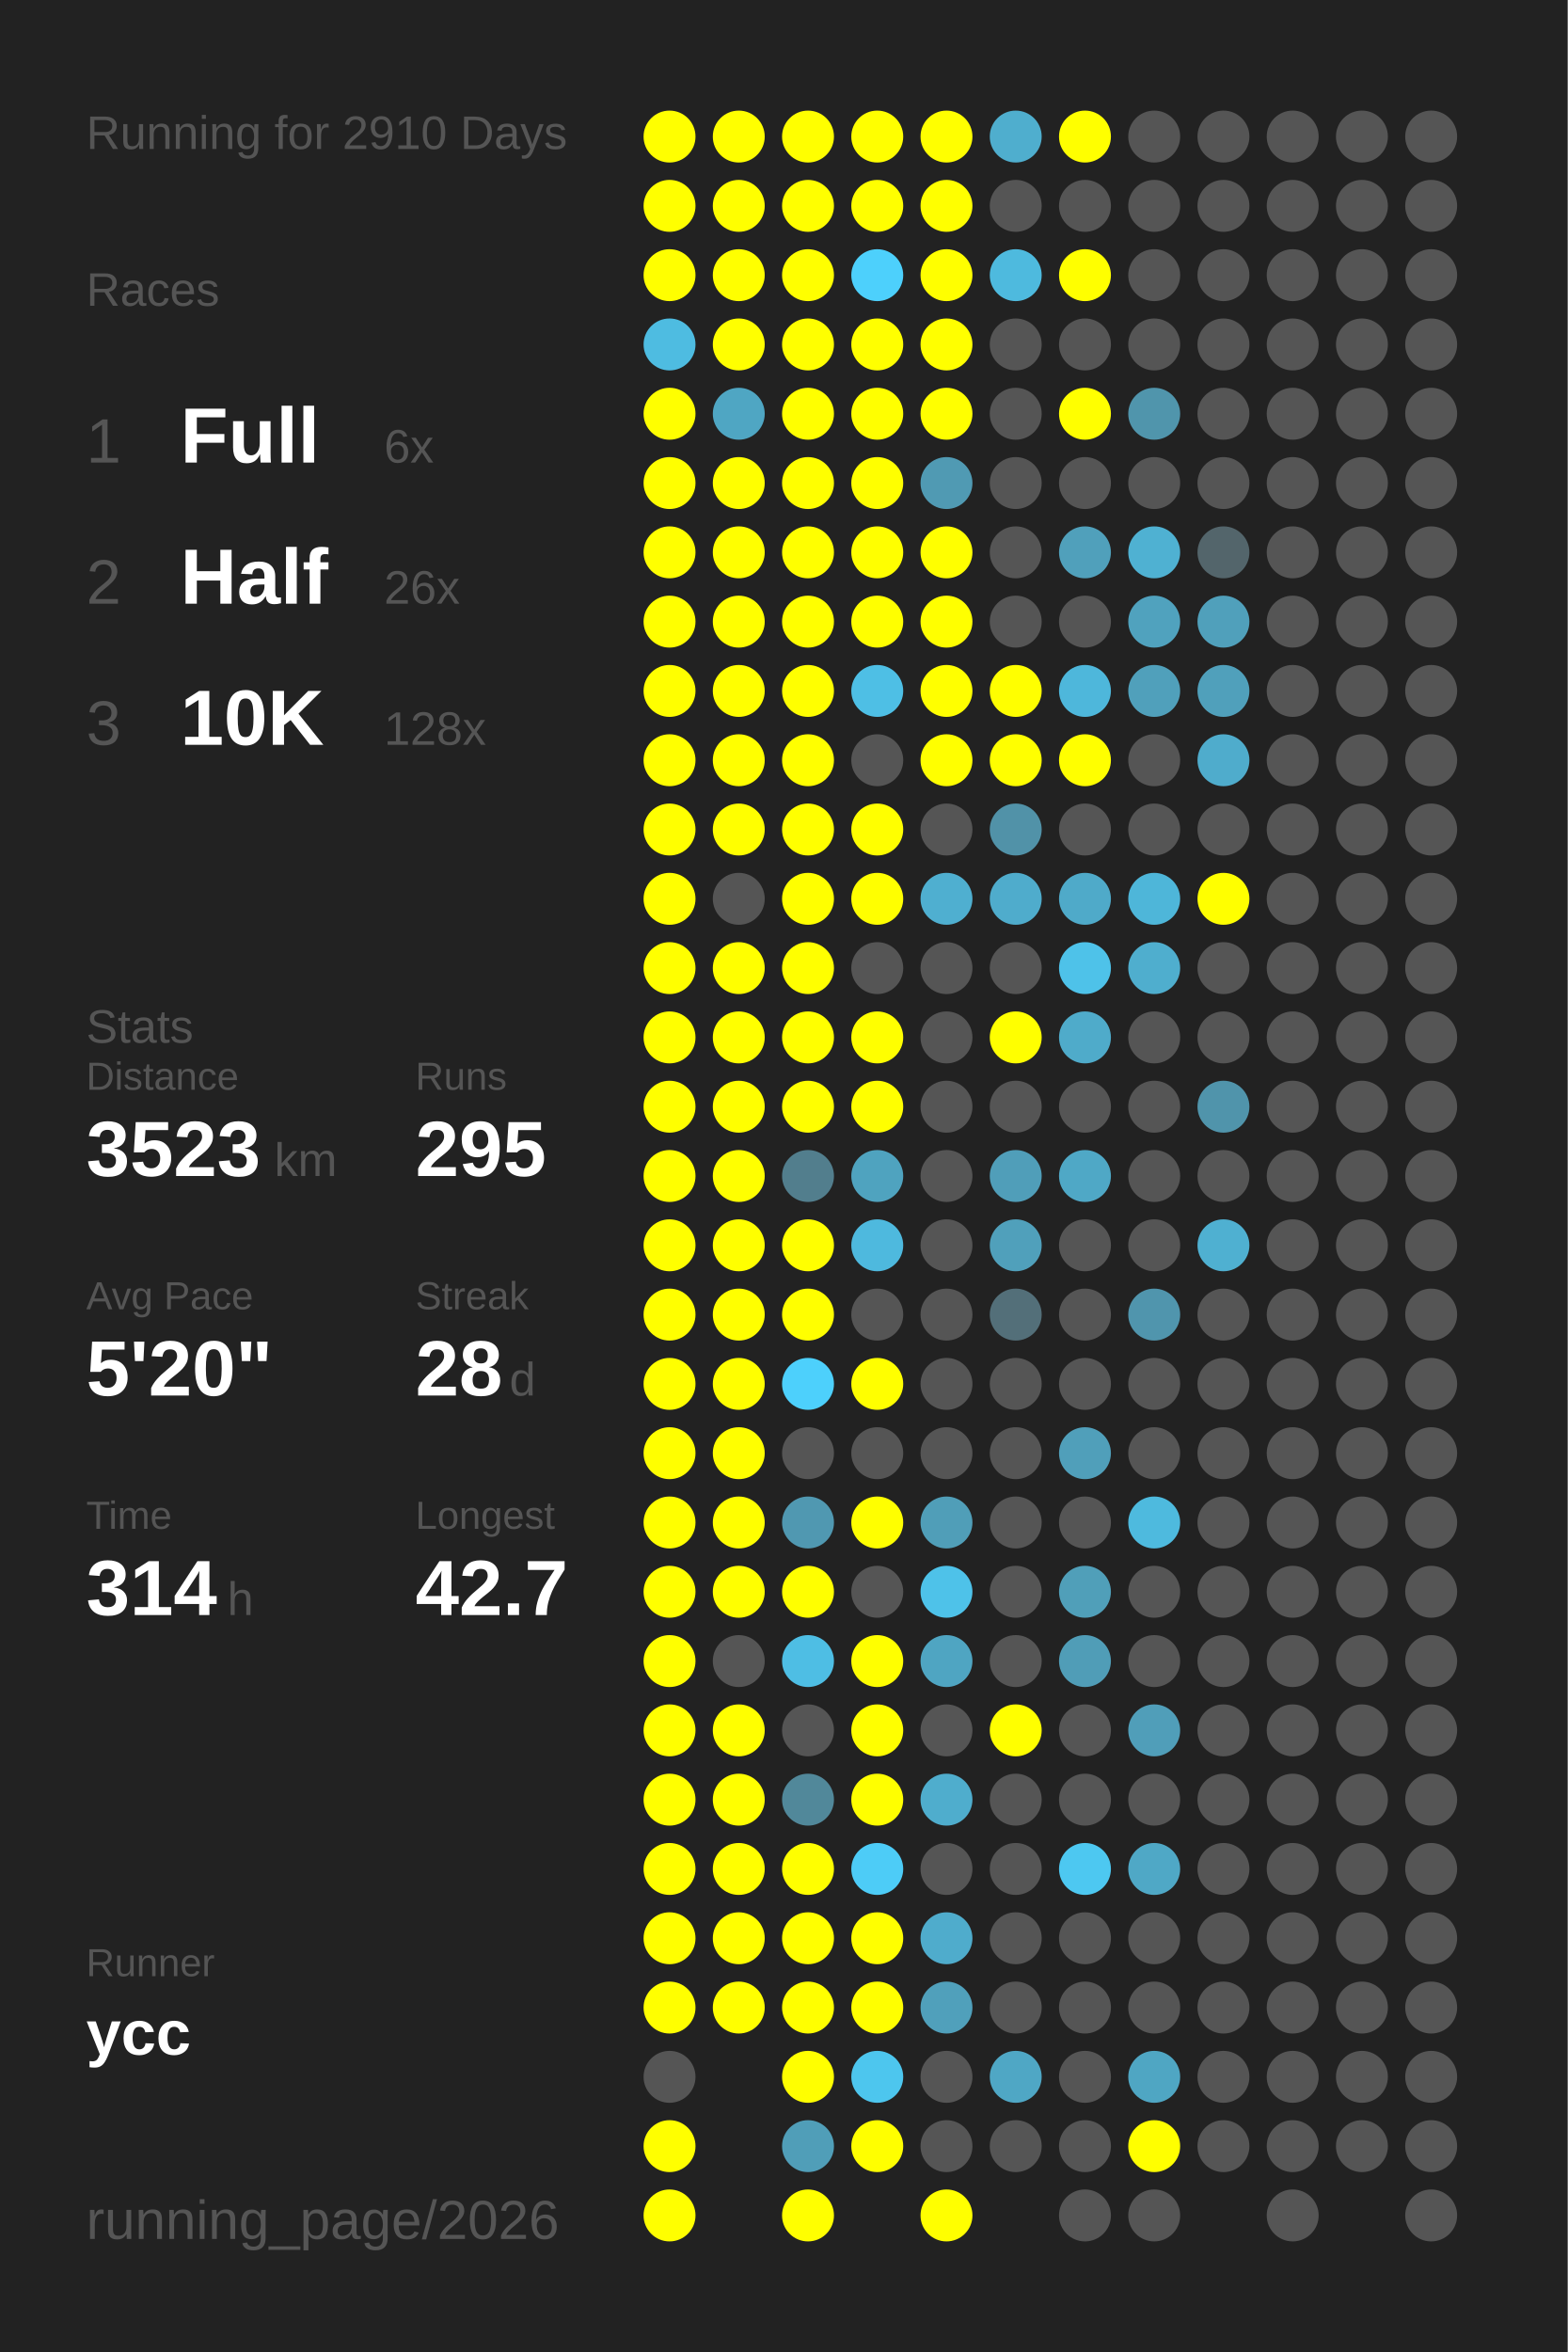
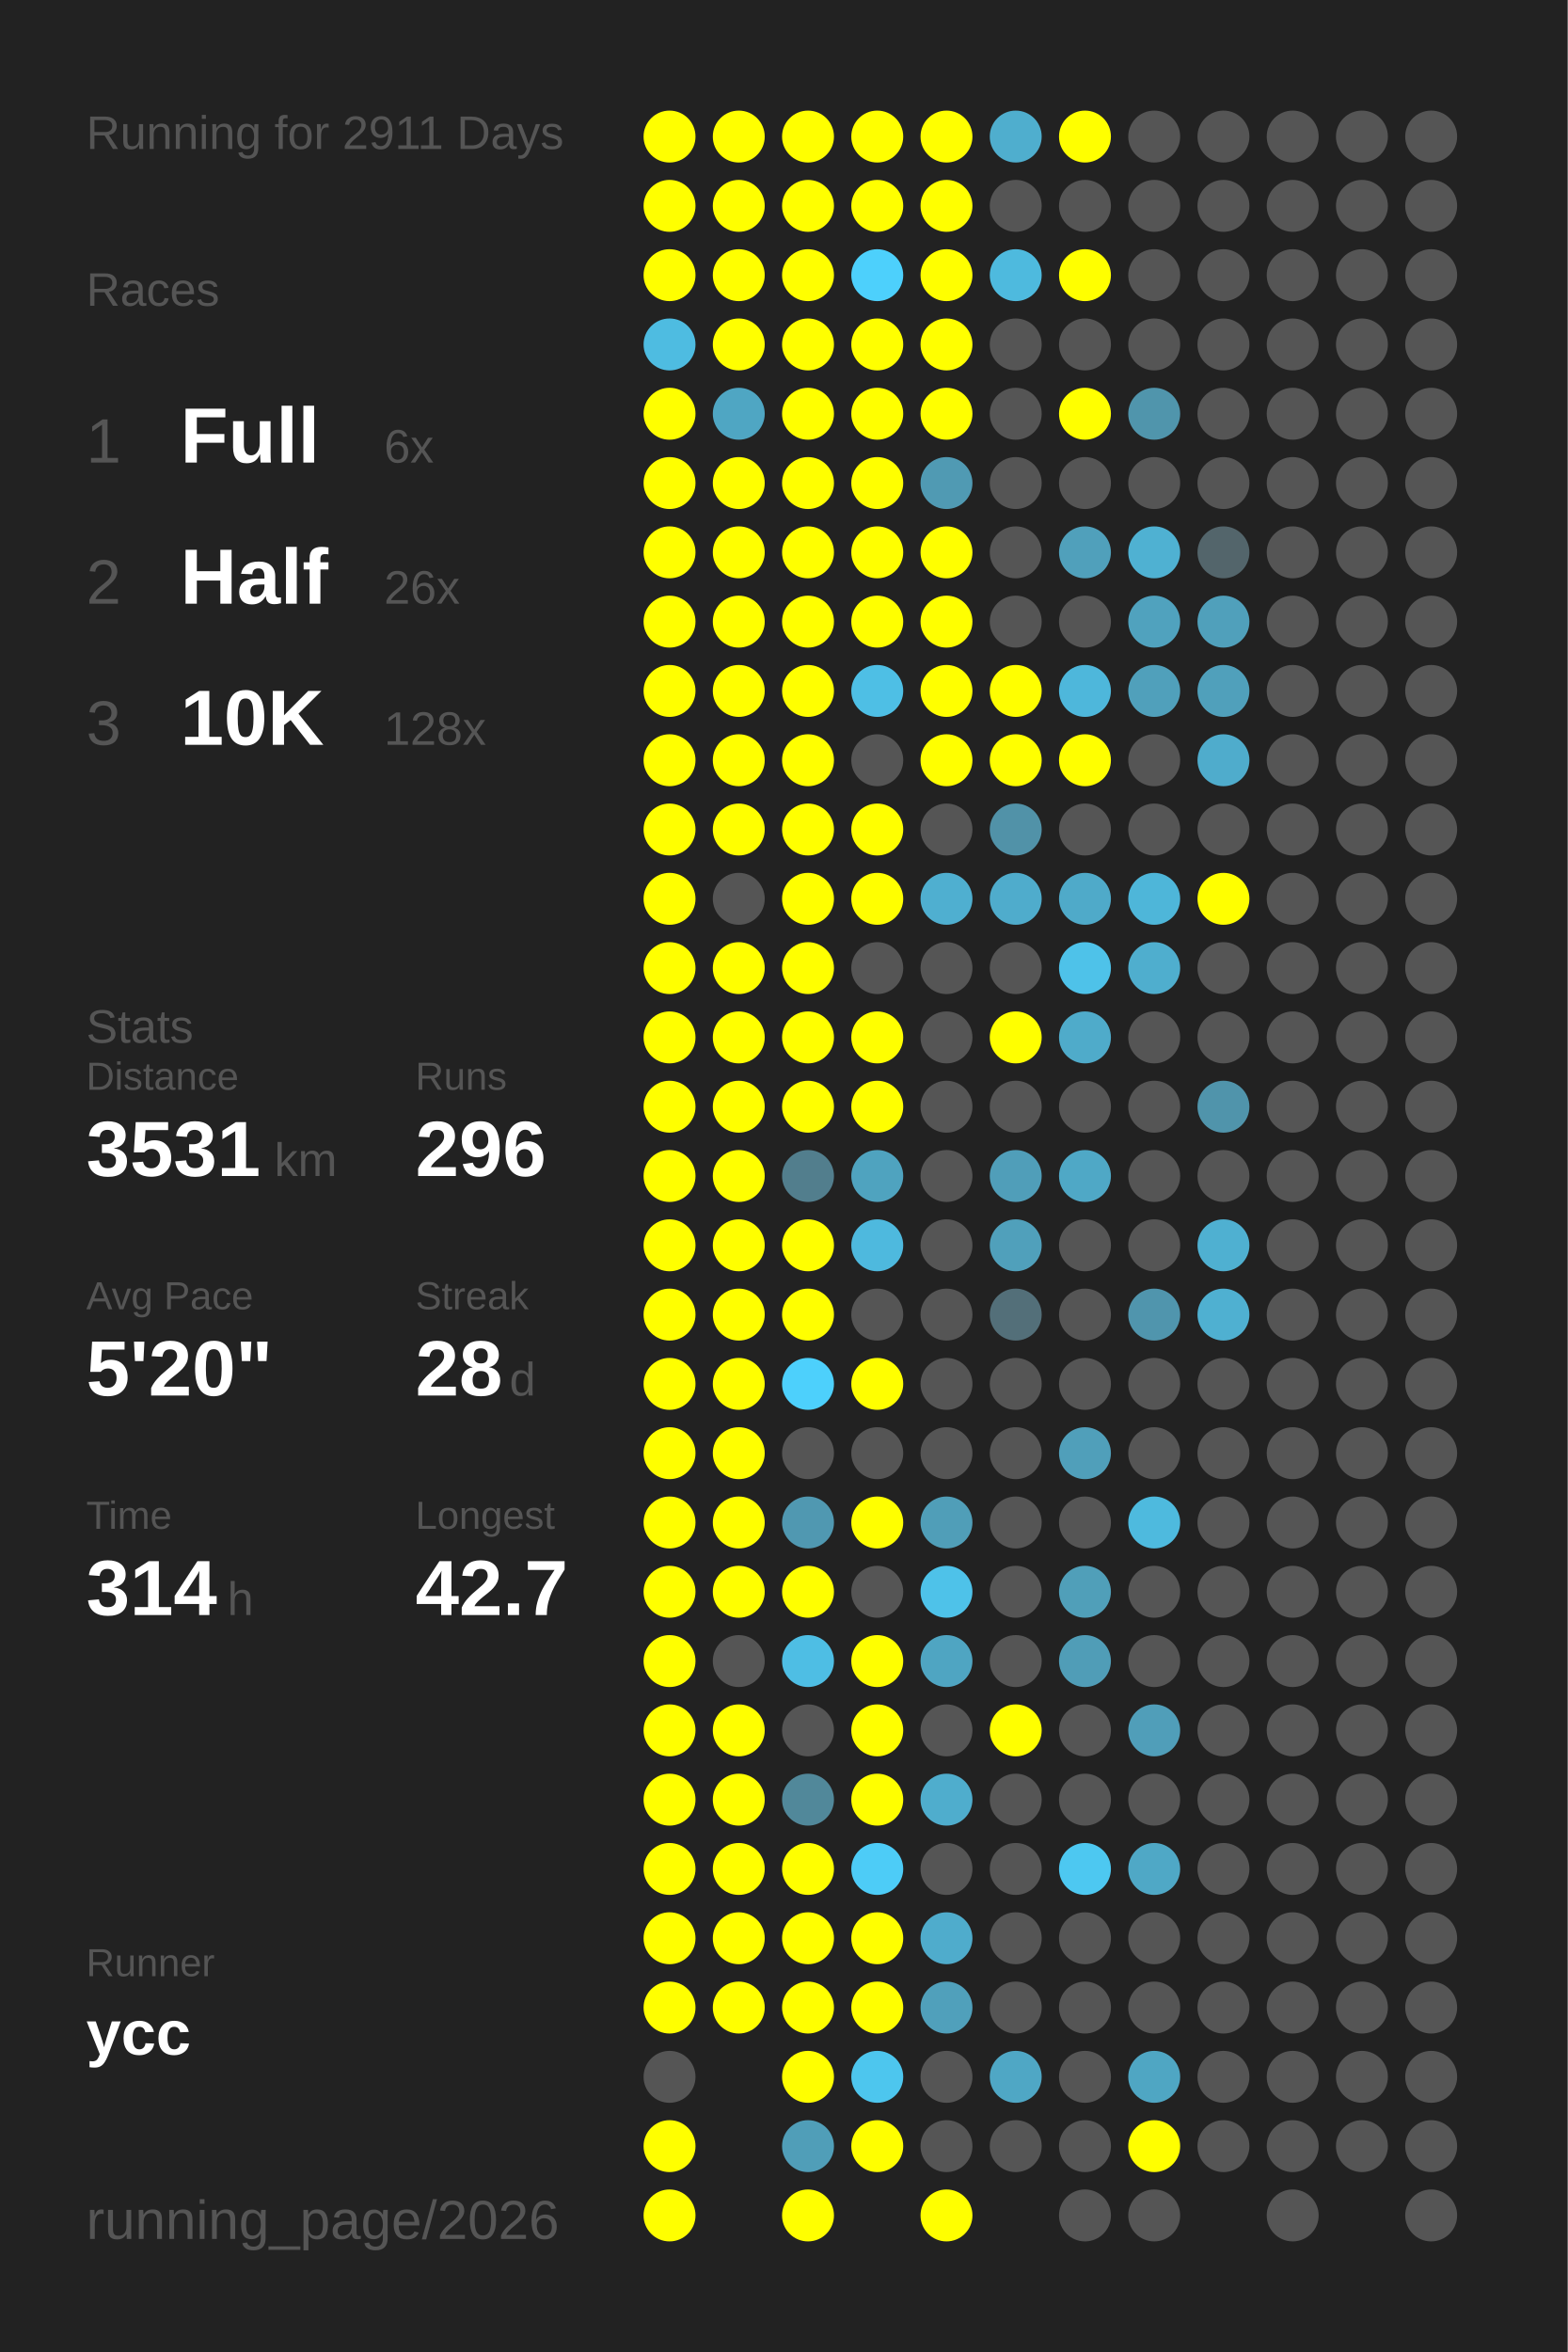
<svg xmlns="http://www.w3.org/2000/svg" baseProfile="full" height="300mm" version="1.1" viewBox="0,0,200,300" width="200mm">
  <defs />
  <rect fill="#222222" height="300" width="200" x="0" y="0" />
-   <text fill="#555555" style="font-size:6px; font-family:Arial;" x="11" y="19">Running for 2910 Days</text>
+   <text fill="#555555" style="font-size:6px; font-family:Arial;" x="11" y="19">Running for 2911 Days</text>
  <text fill="#555555" style="font-size:6px; font-family:Arial;" x="11" y="39">Races</text>
  <text fill="#555555" style="font-size:8px; font-family:Arial;" x="11" y="59">1</text>
  <text fill="#FFFFFF" style="font-size:10px; font-family:Arial; font-weight:bold;" x="23" y="59">Full</text>
  <text fill="#555555" style="font-size:6px; font-family:Arial;" x="49" y="59">6x</text>
  <text fill="#555555" style="font-size:8px; font-family:Arial;" x="11" y="77">2</text>
  <text fill="#FFFFFF" style="font-size:10px; font-family:Arial; font-weight:bold;" x="23" y="77">Half</text>
  <text fill="#555555" style="font-size:6px; font-family:Arial;" x="49" y="77">26x</text>
  <text fill="#555555" style="font-size:8px; font-family:Arial;" x="11" y="95">3</text>
  <text fill="#FFFFFF" style="font-size:10px; font-family:Arial; font-weight:bold;" x="23" y="95">10K</text>
  <text fill="#555555" style="font-size:6px; font-family:Arial;" x="49" y="95">128x</text>
  <text fill="#555555" style="font-size:6px; font-family:Arial;" x="11" y="133">Stats</text>
  <text fill="#555555" style="font-size:5px; font-family:Arial;" x="11" y="139">Distance</text>
-   <text fill="#FFFFFF" style="font-size:10px; font-family:Arial; font-weight:bold;" x="11" y="150">3523</text>
+   <text fill="#FFFFFF" style="font-size:10px; font-family:Arial; font-weight:bold;" x="11" y="150">3531</text>
  <text fill="#555555" style="font-size:6px; font-family:Arial;" x="35" y="150">km</text>
  <text fill="#555555" style="font-size:5px; font-family:Arial;" x="53" y="139">Runs</text>
-   <text fill="#FFFFFF" style="font-size:10px; font-family:Arial; font-weight:bold;" x="53" y="150">295</text>
+   <text fill="#FFFFFF" style="font-size:10px; font-family:Arial; font-weight:bold;" x="53" y="150">296</text>
  <text fill="#555555" style="font-size:5px; font-family:Arial;" x="11" y="167">Avg Pace</text>
  <text fill="#FFFFFF" style="font-size:10px; font-family:Arial; font-weight:bold;" x="11" y="178">5'20"</text>
  <text fill="#555555" style="font-size:5px; font-family:Arial;" x="53" y="167">Streak</text>
  <text fill="#FFFFFF" style="font-size:10px; font-family:Arial; font-weight:bold;" x="53" y="178">28</text>
  <text fill="#555555" style="font-size:6px; font-family:Arial;" x="65" y="178">d</text>
  <text fill="#555555" style="font-size:5px; font-family:Arial;" x="11" y="195">Time</text>
  <text fill="#FFFFFF" style="font-size:10px; font-family:Arial; font-weight:bold;" x="11" y="206">314</text>
  <text fill="#555555" style="font-size:6px; font-family:Arial;" x="29" y="206">h</text>
  <text fill="#555555" style="font-size:5px; font-family:Arial;" x="53" y="195">Longest</text>
  <text fill="#FFFFFF" style="font-size:10px; font-family:Arial; font-weight:bold;" x="53" y="206">42.7</text>
  <text fill="#555555" style="font-size:5px; font-family:Arial;" x="11" y="252.065">Runner</text>
  <text fill="#FFFFFF" style="font-size:8px; font-family:Arial; font-weight:bold;" x="11" y="262.065">ycc</text>
  <text fill="#555555" style="font-size:7px; font-family:Arial;" x="11" y="285.581">running_page/2026</text>
  <circle cx="85.417" cy="17.419" fill="#FFFF00" r="3.312" />
  <circle cx="85.417" cy="26.258" fill="#FFFF00" r="3.312" />
  <circle cx="85.417" cy="35.097" fill="#FFFF00" r="3.312" />
  <circle cx="85.417" cy="43.935" fill="#4ebce1" r="3.312" />
  <circle cx="85.417" cy="52.774" fill="#FFFF00" r="3.312" />
  <circle cx="85.417" cy="61.613" fill="#FFFF00" r="3.312" />
  <circle cx="85.417" cy="70.452" fill="#FFFF00" r="3.312" />
  <circle cx="85.417" cy="79.29" fill="#FFFF00" r="3.312" />
  <circle cx="85.417" cy="88.129" fill="#FFFF00" r="3.312" />
  <circle cx="85.417" cy="96.968" fill="#FFFF00" r="3.312" />
  <circle cx="85.417" cy="105.806" fill="#FFFF00" r="3.312" />
  <circle cx="85.417" cy="114.645" fill="#FFFF00" r="3.312" />
  <circle cx="85.417" cy="123.484" fill="#FFFF00" r="3.312" />
  <circle cx="85.417" cy="132.323" fill="#FFFF00" r="3.312" />
  <circle cx="85.417" cy="141.161" fill="#FFFF00" r="3.312" />
  <circle cx="85.417" cy="150" fill="#FFFF00" r="3.312" />
  <circle cx="85.417" cy="158.839" fill="#FFFF00" r="3.312" />
  <circle cx="85.417" cy="167.677" fill="#FFFF00" r="3.312" />
  <circle cx="85.417" cy="176.516" fill="#FFFF00" r="3.312" />
  <circle cx="85.417" cy="185.355" fill="#FFFF00" r="3.312" />
  <circle cx="85.417" cy="194.194" fill="#FFFF00" r="3.312" />
  <circle cx="85.417" cy="203.032" fill="#FFFF00" r="3.312" />
  <circle cx="85.417" cy="211.871" fill="#FFFF00" r="3.312" />
  <circle cx="85.417" cy="220.71" fill="#FFFF00" r="3.312" />
  <circle cx="85.417" cy="229.548" fill="#FFFF00" r="3.312" />
  <circle cx="85.417" cy="238.387" fill="#FFFF00" r="3.312" />
  <circle cx="85.417" cy="247.226" fill="#FFFF00" r="3.312" />
  <circle cx="85.417" cy="256.065" fill="#FFFF00" r="3.312" />
  <circle cx="85.417" cy="264.903" fill="#555555" r="3.312" />
  <circle cx="85.417" cy="273.742" fill="#FFFF00" r="3.312" />
  <circle cx="85.417" cy="282.581" fill="#FFFF00" r="3.312" />
  <circle cx="94.25" cy="17.419" fill="#FFFF00" r="3.312" />
  <circle cx="94.25" cy="26.258" fill="#FFFF00" r="3.312" />
  <circle cx="94.25" cy="35.097" fill="#FFFF00" r="3.312" />
  <circle cx="94.25" cy="43.935" fill="#FFFF00" r="3.312" />
  <circle cx="94.25" cy="52.774" fill="#4fa6c3" r="3.312" />
  <circle cx="94.25" cy="61.613" fill="#FFFF00" r="3.312" />
  <circle cx="94.25" cy="70.452" fill="#FFFF00" r="3.312" />
  <circle cx="94.25" cy="79.29" fill="#FFFF00" r="3.312" />
  <circle cx="94.25" cy="88.129" fill="#FFFF00" r="3.312" />
  <circle cx="94.25" cy="96.968" fill="#FFFF00" r="3.312" />
  <circle cx="94.25" cy="105.806" fill="#FFFF00" r="3.312" />
  <circle cx="94.25" cy="114.645" fill="#555555" r="3.312" />
  <circle cx="94.25" cy="123.484" fill="#FFFF00" r="3.312" />
  <circle cx="94.25" cy="132.323" fill="#FFFF00" r="3.312" />
  <circle cx="94.25" cy="141.161" fill="#FFFF00" r="3.312" />
  <circle cx="94.25" cy="150" fill="#FFFF00" r="3.312" />
  <circle cx="94.25" cy="158.839" fill="#FFFF00" r="3.312" />
  <circle cx="94.25" cy="167.677" fill="#FFFF00" r="3.312" />
  <circle cx="94.25" cy="176.516" fill="#FFFF00" r="3.312" />
  <circle cx="94.25" cy="185.355" fill="#FFFF00" r="3.312" />
  <circle cx="94.25" cy="194.194" fill="#FFFF00" r="3.312" />
  <circle cx="94.25" cy="203.032" fill="#FFFF00" r="3.312" />
  <circle cx="94.25" cy="211.871" fill="#555555" r="3.312" />
  <circle cx="94.25" cy="220.71" fill="#FFFF00" r="3.312" />
  <circle cx="94.25" cy="229.548" fill="#FFFF00" r="3.312" />
  <circle cx="94.25" cy="238.387" fill="#FFFF00" r="3.312" />
  <circle cx="94.25" cy="247.226" fill="#FFFF00" r="3.312" />
  <circle cx="94.25" cy="256.065" fill="#FFFF00" r="3.312" />
  <circle cx="103.083" cy="17.419" fill="#FFFF00" r="3.312" />
  <circle cx="103.083" cy="26.258" fill="#FFFF00" r="3.312" />
  <circle cx="103.083" cy="35.097" fill="#FFFF00" r="3.312" />
  <circle cx="103.083" cy="43.935" fill="#FFFF00" r="3.312" />
  <circle cx="103.083" cy="52.774" fill="#FFFF00" r="3.312" />
  <circle cx="103.083" cy="61.613" fill="#FFFF00" r="3.312" />
  <circle cx="103.083" cy="70.452" fill="#FFFF00" r="3.312" />
  <circle cx="103.083" cy="79.29" fill="#FFFF00" r="3.312" />
  <circle cx="103.083" cy="88.129" fill="#FFFF00" r="3.312" />
  <circle cx="103.083" cy="96.968" fill="#FFFF00" r="3.312" />
  <circle cx="103.083" cy="105.806" fill="#FFFF00" r="3.312" />
  <circle cx="103.083" cy="114.645" fill="#FFFF00" r="3.312" />
  <circle cx="103.083" cy="123.484" fill="#FFFF00" r="3.312" />
  <circle cx="103.083" cy="132.323" fill="#FFFF00" r="3.312" />
  <circle cx="103.083" cy="141.161" fill="#FFFF00" r="3.312" />
  <circle cx="103.083" cy="150" fill="#527e8d" r="3.312" />
  <circle cx="103.083" cy="158.839" fill="#FFFF00" r="3.312" />
  <circle cx="103.083" cy="167.677" fill="#FFFF00" r="3.312" />
  <circle cx="103.083" cy="176.516" fill="#4dd0fc" r="3.312" />
  <circle cx="103.083" cy="185.355" fill="#555555" r="3.312" />
  <circle cx="103.083" cy="194.194" fill="#5098b1" r="3.312" />
  <circle cx="103.083" cy="203.032" fill="#FFFF00" r="3.312" />
  <circle cx="103.083" cy="211.871" fill="#4ebee4" r="3.312" />
  <circle cx="103.083" cy="220.71" fill="#555555" r="3.312" />
  <circle cx="103.083" cy="229.548" fill="#51889a" r="3.312" />
  <circle cx="103.083" cy="238.387" fill="#FFFF00" r="3.312" />
  <circle cx="103.083" cy="247.226" fill="#FFFF00" r="3.312" />
  <circle cx="103.083" cy="256.065" fill="#FFFF00" r="3.312" />
  <circle cx="103.083" cy="264.903" fill="#FFFF00" r="3.312" />
  <circle cx="103.083" cy="273.742" fill="#509eb8" r="3.312" />
  <circle cx="103.083" cy="282.581" fill="#FFFF00" r="3.312" />
  <circle cx="111.917" cy="17.419" fill="#FFFF00" r="3.312" />
  <circle cx="111.917" cy="26.258" fill="#FFFF00" r="3.312" />
  <circle cx="111.917" cy="35.097" fill="#4dd0fc" r="3.312" />
  <circle cx="111.917" cy="43.935" fill="#FFFF00" r="3.312" />
  <circle cx="111.917" cy="52.774" fill="#FFFF00" r="3.312" />
  <circle cx="111.917" cy="61.613" fill="#FFFF00" r="3.312" />
  <circle cx="111.917" cy="70.452" fill="#FFFF00" r="3.312" />
  <circle cx="111.917" cy="79.29" fill="#FFFF00" r="3.312" />
  <circle cx="111.917" cy="88.129" fill="#4ebfe5" r="3.312" />
  <circle cx="111.917" cy="96.968" fill="#555555" r="3.312" />
  <circle cx="111.917" cy="105.806" fill="#FFFF00" r="3.312" />
  <circle cx="111.917" cy="114.645" fill="#FFFF00" r="3.312" />
  <circle cx="111.917" cy="123.484" fill="#555555" r="3.312" />
  <circle cx="111.917" cy="132.323" fill="#FFFF00" r="3.312" />
  <circle cx="111.917" cy="141.161" fill="#FFFF00" r="3.312" />
  <circle cx="111.917" cy="150" fill="#4fa3bf" r="3.312" />
  <circle cx="111.917" cy="158.839" fill="#4eb9de" r="3.312" />
  <circle cx="111.917" cy="167.677" fill="#555555" r="3.312" />
  <circle cx="111.917" cy="176.516" fill="#FFFF00" r="3.312" />
  <circle cx="111.917" cy="185.355" fill="#555555" r="3.312" />
  <circle cx="111.917" cy="194.194" fill="#FFFF00" r="3.312" />
  <circle cx="111.917" cy="203.032" fill="#555555" r="3.312" />
  <circle cx="111.917" cy="211.871" fill="#FFFF00" r="3.312" />
  <circle cx="111.917" cy="220.71" fill="#FFFF00" r="3.312" />
  <circle cx="111.917" cy="229.548" fill="#FFFF00" r="3.312" />
  <circle cx="111.917" cy="238.387" fill="#4dccf7" r="3.312" />
  <circle cx="111.917" cy="247.226" fill="#FFFF00" r="3.312" />
  <circle cx="111.917" cy="256.065" fill="#FFFF00" r="3.312" />
  <circle cx="111.917" cy="264.903" fill="#4dc6ee" r="3.312" />
  <circle cx="111.917" cy="273.742" fill="#FFFF00" r="3.312" />
  <circle cx="120.75" cy="17.419" fill="#FFFF00" r="3.312" />
  <circle cx="120.75" cy="26.258" fill="#FFFF00" r="3.312" />
  <circle cx="120.75" cy="35.097" fill="#FFFF00" r="3.312" />
  <circle cx="120.75" cy="43.935" fill="#FFFF00" r="3.312" />
  <circle cx="120.75" cy="52.774" fill="#FFFF00" r="3.312" />
  <circle cx="120.75" cy="61.613" fill="#509ab3" r="3.312" />
  <circle cx="120.75" cy="70.452" fill="#FFFF00" r="3.312" />
  <circle cx="120.75" cy="79.29" fill="#FFFF00" r="3.312" />
  <circle cx="120.75" cy="88.129" fill="#FFFF00" r="3.312" />
  <circle cx="120.75" cy="96.968" fill="#FFFF00" r="3.312" />
  <circle cx="120.75" cy="105.806" fill="#555555" r="3.312" />
  <circle cx="120.75" cy="114.645" fill="#4fafd0" r="3.312" />
  <circle cx="120.75" cy="123.484" fill="#555555" r="3.312" />
  <circle cx="120.75" cy="132.323" fill="#555555" r="3.312" />
  <circle cx="120.75" cy="141.161" fill="#555555" r="3.312" />
  <circle cx="120.75" cy="150" fill="#555555" r="3.312" />
  <circle cx="120.75" cy="158.839" fill="#555555" r="3.312" />
  <circle cx="120.75" cy="167.677" fill="#555555" r="3.312" />
  <circle cx="120.75" cy="176.516" fill="#555555" r="3.312" />
  <circle cx="120.75" cy="185.355" fill="#555555" r="3.312" />
  <circle cx="120.75" cy="194.194" fill="#509eb8" r="3.312" />
  <circle cx="120.75" cy="203.032" fill="#4ec2e9" r="3.312" />
  <circle cx="120.75" cy="211.871" fill="#4fa5c2" r="3.312" />
  <circle cx="120.75" cy="220.71" fill="#555555" r="3.312" />
  <circle cx="120.75" cy="229.548" fill="#4fadcd" r="3.312" />
  <circle cx="120.75" cy="238.387" fill="#555555" r="3.312" />
  <circle cx="120.75" cy="247.226" fill="#4faccc" r="3.312" />
  <circle cx="120.75" cy="256.065" fill="#50a0bb" r="3.312" />
  <circle cx="120.75" cy="264.903" fill="#555555" r="3.312" />
  <circle cx="120.75" cy="273.742" fill="#555555" r="3.312" />
  <circle cx="120.75" cy="282.581" fill="#FFFF00" r="3.312" />
  <circle cx="129.583" cy="17.419" fill="#4faece" r="3.312" />
  <circle cx="129.583" cy="26.258" fill="#555555" r="3.312" />
  <circle cx="129.583" cy="35.097" fill="#4ebade" r="3.312" />
  <circle cx="129.583" cy="43.935" fill="#555555" r="3.312" />
  <circle cx="129.583" cy="52.774" fill="#555555" r="3.312" />
  <circle cx="129.583" cy="61.613" fill="#555555" r="3.312" />
  <circle cx="129.583" cy="70.452" fill="#555555" r="3.312" />
  <circle cx="129.583" cy="79.29" fill="#555555" r="3.312" />
  <circle cx="129.583" cy="88.129" fill="#FFFF00" r="3.312" />
  <circle cx="129.583" cy="96.968" fill="#FFFF00" r="3.312" />
  <circle cx="129.583" cy="105.806" fill="#5192a8" r="3.312" />
  <circle cx="129.583" cy="114.645" fill="#4faccc" r="3.312" />
  <circle cx="129.583" cy="123.484" fill="#555555" r="3.312" />
  <circle cx="129.583" cy="132.323" fill="#FFFF00" r="3.312" />
  <circle cx="129.583" cy="141.161" fill="#555555" r="3.312" />
  <circle cx="129.583" cy="150" fill="#509eb9" r="3.312" />
  <circle cx="129.583" cy="158.839" fill="#50a0bb" r="3.312" />
  <circle cx="129.583" cy="167.677" fill="#536f79" r="3.312" />
  <circle cx="129.583" cy="176.516" fill="#555555" r="3.312" />
  <circle cx="129.583" cy="185.355" fill="#555555" r="3.312" />
  <circle cx="129.583" cy="194.194" fill="#555555" r="3.312" />
  <circle cx="129.583" cy="203.032" fill="#555555" r="3.312" />
  <circle cx="129.583" cy="211.871" fill="#555555" r="3.312" />
  <circle cx="129.583" cy="220.71" fill="#FFFF00" r="3.312" />
  <circle cx="129.583" cy="229.548" fill="#555555" r="3.312" />
  <circle cx="129.583" cy="238.387" fill="#555555" r="3.312" />
  <circle cx="129.583" cy="247.226" fill="#555555" r="3.312" />
  <circle cx="129.583" cy="256.065" fill="#555555" r="3.312" />
  <circle cx="129.583" cy="264.903" fill="#4fa7c5" r="3.312" />
  <circle cx="129.583" cy="273.742" fill="#555555" r="3.312" />
  <circle cx="138.417" cy="17.419" fill="#FFFF00" r="3.312" />
  <circle cx="138.417" cy="26.258" fill="#555555" r="3.312" />
  <circle cx="138.417" cy="35.097" fill="#FFFF00" r="3.312" />
  <circle cx="138.417" cy="43.935" fill="#555555" r="3.312" />
  <circle cx="138.417" cy="52.774" fill="#FFFF00" r="3.312" />
  <circle cx="138.417" cy="61.613" fill="#555555" r="3.312" />
  <circle cx="138.417" cy="70.452" fill="#50a0bb" r="3.312" />
  <circle cx="138.417" cy="79.29" fill="#555555" r="3.312" />
  <circle cx="138.417" cy="88.129" fill="#4eb7db" r="3.312" />
  <circle cx="138.417" cy="96.968" fill="#FFFF00" r="3.312" />
  <circle cx="138.417" cy="105.806" fill="#555555" r="3.312" />
  <circle cx="138.417" cy="114.645" fill="#4faac9" r="3.312" />
  <circle cx="138.417" cy="123.484" fill="#4ec2e9" r="3.312" />
  <circle cx="138.417" cy="132.323" fill="#4fabca" r="3.312" />
  <circle cx="138.417" cy="141.161" fill="#555555" r="3.312" />
  <circle cx="138.417" cy="150" fill="#4fa8c6" r="3.312" />
  <circle cx="138.417" cy="158.839" fill="#555555" r="3.312" />
  <circle cx="138.417" cy="167.677" fill="#555555" r="3.312" />
  <circle cx="138.417" cy="176.516" fill="#555555" r="3.312" />
  <circle cx="138.417" cy="185.355" fill="#509fba" r="3.312" />
  <circle cx="138.417" cy="194.194" fill="#555555" r="3.312" />
  <circle cx="138.417" cy="203.032" fill="#509fb9" r="3.312" />
  <circle cx="138.417" cy="211.871" fill="#509db7" r="3.312" />
  <circle cx="138.417" cy="220.71" fill="#555555" r="3.312" />
  <circle cx="138.417" cy="229.548" fill="#555555" r="3.312" />
  <circle cx="138.417" cy="238.387" fill="#4dc8f1" r="3.312" />
  <circle cx="138.417" cy="247.226" fill="#555555" r="3.312" />
  <circle cx="138.417" cy="256.065" fill="#555555" r="3.312" />
  <circle cx="138.417" cy="264.903" fill="#555555" r="3.312" />
  <circle cx="138.417" cy="273.742" fill="#555555" r="3.312" />
  <circle cx="138.417" cy="282.581" fill="#555555" r="3.312" />
  <circle cx="147.25" cy="17.419" fill="#555555" r="3.312" />
  <circle cx="147.25" cy="26.258" fill="#555555" r="3.312" />
  <circle cx="147.25" cy="35.097" fill="#555555" r="3.312" />
  <circle cx="147.25" cy="43.935" fill="#555555" r="3.312" />
  <circle cx="147.25" cy="52.774" fill="#5095ac" r="3.312" />
  <circle cx="147.25" cy="61.613" fill="#555555" r="3.312" />
  <circle cx="147.25" cy="70.452" fill="#4fb1d2" r="3.312" />
  <circle cx="147.25" cy="79.29" fill="#50a2be" r="3.312" />
  <circle cx="147.25" cy="88.129" fill="#50a0bb" r="3.312" />
  <circle cx="147.25" cy="96.968" fill="#555555" r="3.312" />
  <circle cx="147.25" cy="105.806" fill="#555555" r="3.312" />
  <circle cx="147.25" cy="114.645" fill="#4eb6d9" r="3.312" />
  <circle cx="147.25" cy="123.484" fill="#4faece" r="3.312" />
  <circle cx="147.25" cy="132.323" fill="#555555" r="3.312" />
  <circle cx="147.25" cy="141.161" fill="#555555" r="3.312" />
  <circle cx="147.25" cy="150" fill="#555555" r="3.312" />
  <circle cx="147.25" cy="158.839" fill="#555555" r="3.312" />
  <circle cx="147.25" cy="167.677" fill="#5095ad" r="3.312" />
  <circle cx="147.25" cy="176.516" fill="#555555" r="3.312" />
  <circle cx="147.25" cy="185.355" fill="#555555" r="3.312" />
  <circle cx="147.25" cy="194.194" fill="#4ebade" r="3.312" />
  <circle cx="147.25" cy="203.032" fill="#555555" r="3.312" />
  <circle cx="147.25" cy="211.871" fill="#555555" r="3.312" />
  <circle cx="147.25" cy="220.71" fill="#509eb9" r="3.312" />
  <circle cx="147.25" cy="229.548" fill="#555555" r="3.312" />
  <circle cx="147.25" cy="238.387" fill="#4fa8c6" r="3.312" />
  <circle cx="147.25" cy="247.226" fill="#555555" r="3.312" />
  <circle cx="147.25" cy="256.065" fill="#555555" r="3.312" />
  <circle cx="147.25" cy="264.903" fill="#4fa6c3" r="3.312" />
  <circle cx="147.25" cy="273.742" fill="#FFFF00" r="3.312" />
  <circle cx="147.25" cy="282.581" fill="#555555" r="3.312" />
  <circle cx="156.083" cy="17.419" fill="#555555" r="3.312" />
  <circle cx="156.083" cy="26.258" fill="#555555" r="3.312" />
  <circle cx="156.083" cy="35.097" fill="#555555" r="3.312" />
  <circle cx="156.083" cy="43.935" fill="#555555" r="3.312" />
  <circle cx="156.083" cy="52.774" fill="#555555" r="3.312" />
  <circle cx="156.083" cy="61.613" fill="#555555" r="3.312" />
  <circle cx="156.083" cy="70.452" fill="#53656b" r="3.312" />
  <circle cx="156.083" cy="79.29" fill="#50a0bb" r="3.312" />
  <circle cx="156.083" cy="88.129" fill="#50a0bb" r="3.312" />
  <circle cx="156.083" cy="96.968" fill="#4faccc" r="3.312" />
  <circle cx="156.083" cy="105.806" fill="#555555" r="3.312" />
  <circle cx="156.083" cy="114.645" fill="#FFFF00" r="3.312" />
  <circle cx="156.083" cy="123.484" fill="#555555" r="3.312" />
  <circle cx="156.083" cy="132.323" fill="#555555" r="3.312" />
  <circle cx="156.083" cy="141.161" fill="#5094ab" r="3.312" />
  <circle cx="156.083" cy="150" fill="#555555" r="3.312" />
  <circle cx="156.083" cy="158.839" fill="#4fb0d1" r="3.312" />
-   <circle cx="156.083" cy="167.677" fill="#555555" r="3.312" />
+   <circle cx="156.083" cy="167.677" fill="#4fb0d1" r="3.312" />
  <circle cx="156.083" cy="176.516" fill="#555555" r="3.312" />
  <circle cx="156.083" cy="185.355" fill="#555555" r="3.312" />
  <circle cx="156.083" cy="194.194" fill="#555555" r="3.312" />
  <circle cx="156.083" cy="203.032" fill="#555555" r="3.312" />
  <circle cx="156.083" cy="211.871" fill="#555555" r="3.312" />
  <circle cx="156.083" cy="220.71" fill="#555555" r="3.312" />
  <circle cx="156.083" cy="229.548" fill="#555555" r="3.312" />
  <circle cx="156.083" cy="238.387" fill="#555555" r="3.312" />
  <circle cx="156.083" cy="247.226" fill="#555555" r="3.312" />
  <circle cx="156.083" cy="256.065" fill="#555555" r="3.312" />
  <circle cx="156.083" cy="264.903" fill="#555555" r="3.312" />
  <circle cx="156.083" cy="273.742" fill="#555555" r="3.312" />
  <circle cx="164.917" cy="17.419" fill="#555555" r="3.312" />
  <circle cx="164.917" cy="26.258" fill="#555555" r="3.312" />
  <circle cx="164.917" cy="35.097" fill="#555555" r="3.312" />
  <circle cx="164.917" cy="43.935" fill="#555555" r="3.312" />
  <circle cx="164.917" cy="52.774" fill="#555555" r="3.312" />
  <circle cx="164.917" cy="61.613" fill="#555555" r="3.312" />
  <circle cx="164.917" cy="70.452" fill="#555555" r="3.312" />
  <circle cx="164.917" cy="79.29" fill="#555555" r="3.312" />
  <circle cx="164.917" cy="88.129" fill="#555555" r="3.312" />
  <circle cx="164.917" cy="96.968" fill="#555555" r="3.312" />
  <circle cx="164.917" cy="105.806" fill="#555555" r="3.312" />
  <circle cx="164.917" cy="114.645" fill="#555555" r="3.312" />
  <circle cx="164.917" cy="123.484" fill="#555555" r="3.312" />
  <circle cx="164.917" cy="132.323" fill="#555555" r="3.312" />
  <circle cx="164.917" cy="141.161" fill="#555555" r="3.312" />
  <circle cx="164.917" cy="150" fill="#555555" r="3.312" />
  <circle cx="164.917" cy="158.839" fill="#555555" r="3.312" />
  <circle cx="164.917" cy="167.677" fill="#555555" r="3.312" />
  <circle cx="164.917" cy="176.516" fill="#555555" r="3.312" />
  <circle cx="164.917" cy="185.355" fill="#555555" r="3.312" />
  <circle cx="164.917" cy="194.194" fill="#555555" r="3.312" />
  <circle cx="164.917" cy="203.032" fill="#555555" r="3.312" />
  <circle cx="164.917" cy="211.871" fill="#555555" r="3.312" />
  <circle cx="164.917" cy="220.71" fill="#555555" r="3.312" />
  <circle cx="164.917" cy="229.548" fill="#555555" r="3.312" />
  <circle cx="164.917" cy="238.387" fill="#555555" r="3.312" />
  <circle cx="164.917" cy="247.226" fill="#555555" r="3.312" />
  <circle cx="164.917" cy="256.065" fill="#555555" r="3.312" />
  <circle cx="164.917" cy="264.903" fill="#555555" r="3.312" />
  <circle cx="164.917" cy="273.742" fill="#555555" r="3.312" />
  <circle cx="164.917" cy="282.581" fill="#555555" r="3.312" />
  <circle cx="173.75" cy="17.419" fill="#555555" r="3.312" />
  <circle cx="173.75" cy="26.258" fill="#555555" r="3.312" />
  <circle cx="173.75" cy="35.097" fill="#555555" r="3.312" />
  <circle cx="173.75" cy="43.935" fill="#555555" r="3.312" />
  <circle cx="173.75" cy="52.774" fill="#555555" r="3.312" />
  <circle cx="173.75" cy="61.613" fill="#555555" r="3.312" />
  <circle cx="173.75" cy="70.452" fill="#555555" r="3.312" />
  <circle cx="173.75" cy="79.29" fill="#555555" r="3.312" />
  <circle cx="173.75" cy="88.129" fill="#555555" r="3.312" />
  <circle cx="173.75" cy="96.968" fill="#555555" r="3.312" />
  <circle cx="173.75" cy="105.806" fill="#555555" r="3.312" />
  <circle cx="173.75" cy="114.645" fill="#555555" r="3.312" />
  <circle cx="173.75" cy="123.484" fill="#555555" r="3.312" />
  <circle cx="173.75" cy="132.323" fill="#555555" r="3.312" />
  <circle cx="173.75" cy="141.161" fill="#555555" r="3.312" />
  <circle cx="173.75" cy="150" fill="#555555" r="3.312" />
  <circle cx="173.75" cy="158.839" fill="#555555" r="3.312" />
  <circle cx="173.75" cy="167.677" fill="#555555" r="3.312" />
  <circle cx="173.75" cy="176.516" fill="#555555" r="3.312" />
  <circle cx="173.75" cy="185.355" fill="#555555" r="3.312" />
  <circle cx="173.75" cy="194.194" fill="#555555" r="3.312" />
  <circle cx="173.75" cy="203.032" fill="#555555" r="3.312" />
  <circle cx="173.75" cy="211.871" fill="#555555" r="3.312" />
  <circle cx="173.75" cy="220.71" fill="#555555" r="3.312" />
  <circle cx="173.75" cy="229.548" fill="#555555" r="3.312" />
  <circle cx="173.75" cy="238.387" fill="#555555" r="3.312" />
  <circle cx="173.75" cy="247.226" fill="#555555" r="3.312" />
  <circle cx="173.75" cy="256.065" fill="#555555" r="3.312" />
  <circle cx="173.75" cy="264.903" fill="#555555" r="3.312" />
  <circle cx="173.75" cy="273.742" fill="#555555" r="3.312" />
  <circle cx="182.583" cy="17.419" fill="#555555" r="3.312" />
  <circle cx="182.583" cy="26.258" fill="#555555" r="3.312" />
  <circle cx="182.583" cy="35.097" fill="#555555" r="3.312" />
  <circle cx="182.583" cy="43.935" fill="#555555" r="3.312" />
  <circle cx="182.583" cy="52.774" fill="#555555" r="3.312" />
  <circle cx="182.583" cy="61.613" fill="#555555" r="3.312" />
  <circle cx="182.583" cy="70.452" fill="#555555" r="3.312" />
  <circle cx="182.583" cy="79.29" fill="#555555" r="3.312" />
  <circle cx="182.583" cy="88.129" fill="#555555" r="3.312" />
  <circle cx="182.583" cy="96.968" fill="#555555" r="3.312" />
  <circle cx="182.583" cy="105.806" fill="#555555" r="3.312" />
  <circle cx="182.583" cy="114.645" fill="#555555" r="3.312" />
  <circle cx="182.583" cy="123.484" fill="#555555" r="3.312" />
  <circle cx="182.583" cy="132.323" fill="#555555" r="3.312" />
  <circle cx="182.583" cy="141.161" fill="#555555" r="3.312" />
  <circle cx="182.583" cy="150" fill="#555555" r="3.312" />
  <circle cx="182.583" cy="158.839" fill="#555555" r="3.312" />
  <circle cx="182.583" cy="167.677" fill="#555555" r="3.312" />
  <circle cx="182.583" cy="176.516" fill="#555555" r="3.312" />
  <circle cx="182.583" cy="185.355" fill="#555555" r="3.312" />
  <circle cx="182.583" cy="194.194" fill="#555555" r="3.312" />
  <circle cx="182.583" cy="203.032" fill="#555555" r="3.312" />
  <circle cx="182.583" cy="211.871" fill="#555555" r="3.312" />
  <circle cx="182.583" cy="220.71" fill="#555555" r="3.312" />
  <circle cx="182.583" cy="229.548" fill="#555555" r="3.312" />
  <circle cx="182.583" cy="238.387" fill="#555555" r="3.312" />
  <circle cx="182.583" cy="247.226" fill="#555555" r="3.312" />
  <circle cx="182.583" cy="256.065" fill="#555555" r="3.312" />
  <circle cx="182.583" cy="264.903" fill="#555555" r="3.312" />
  <circle cx="182.583" cy="273.742" fill="#555555" r="3.312" />
  <circle cx="182.583" cy="282.581" fill="#555555" r="3.312" />
</svg>
